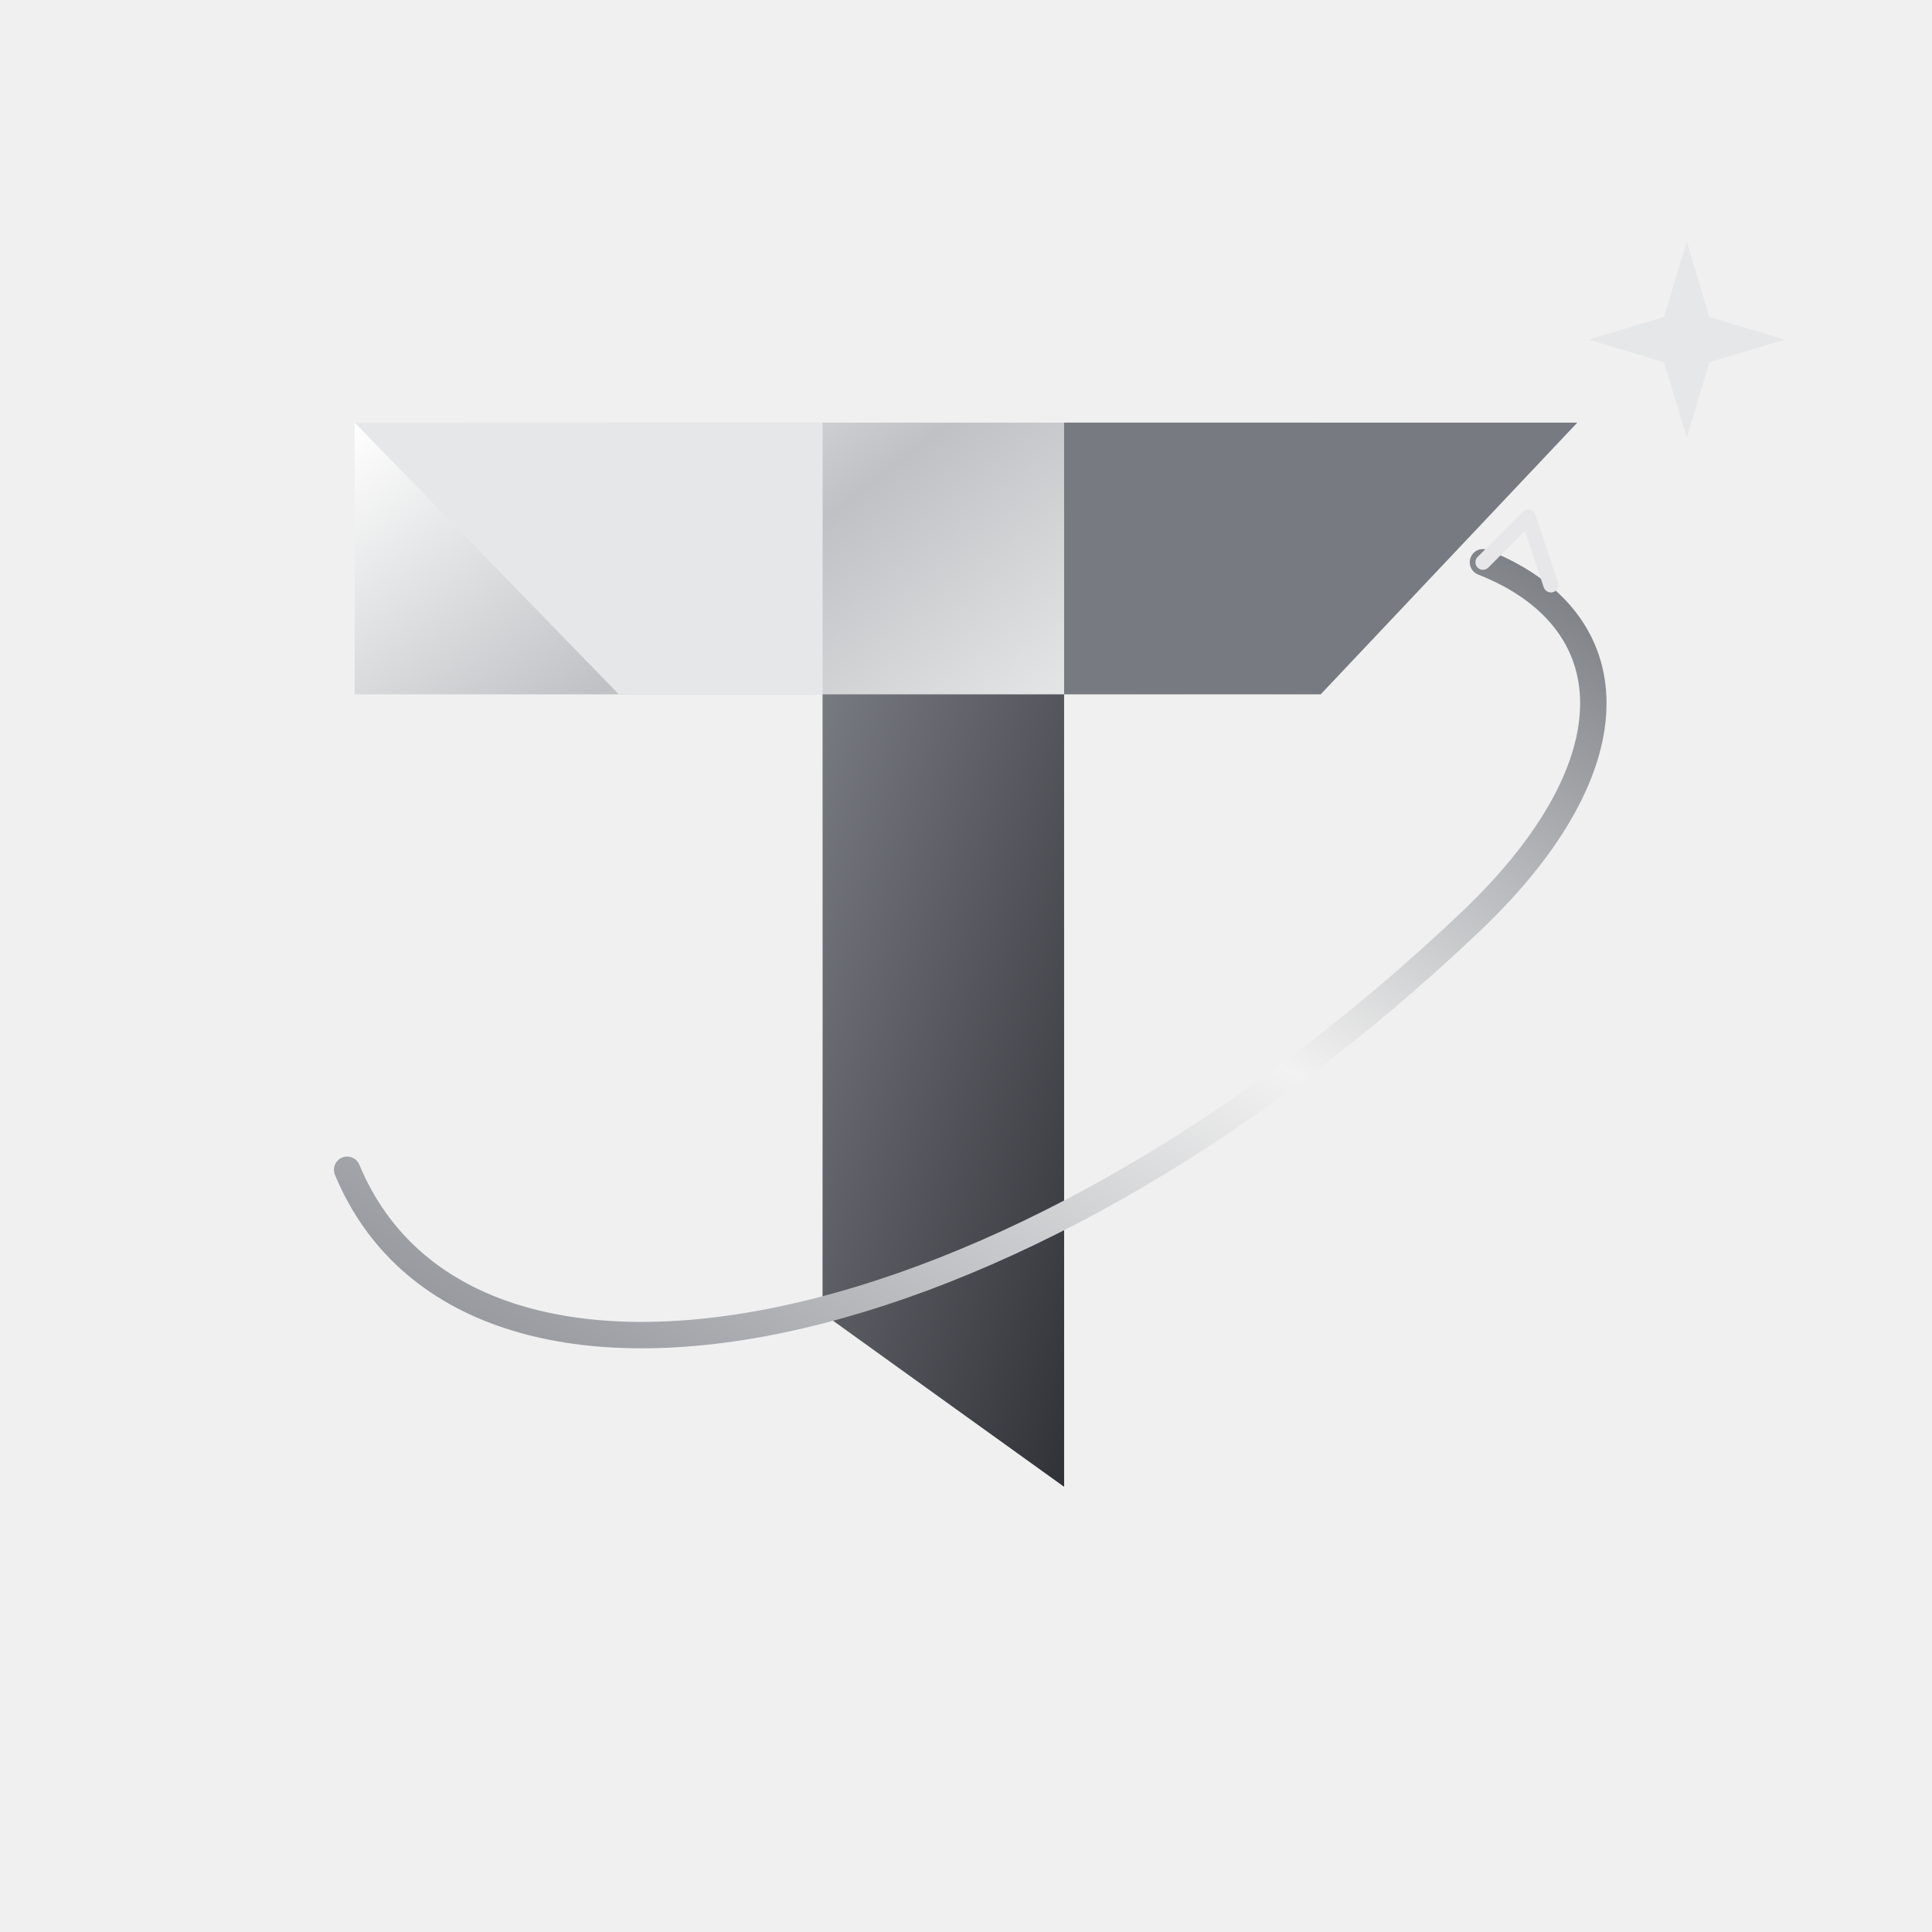
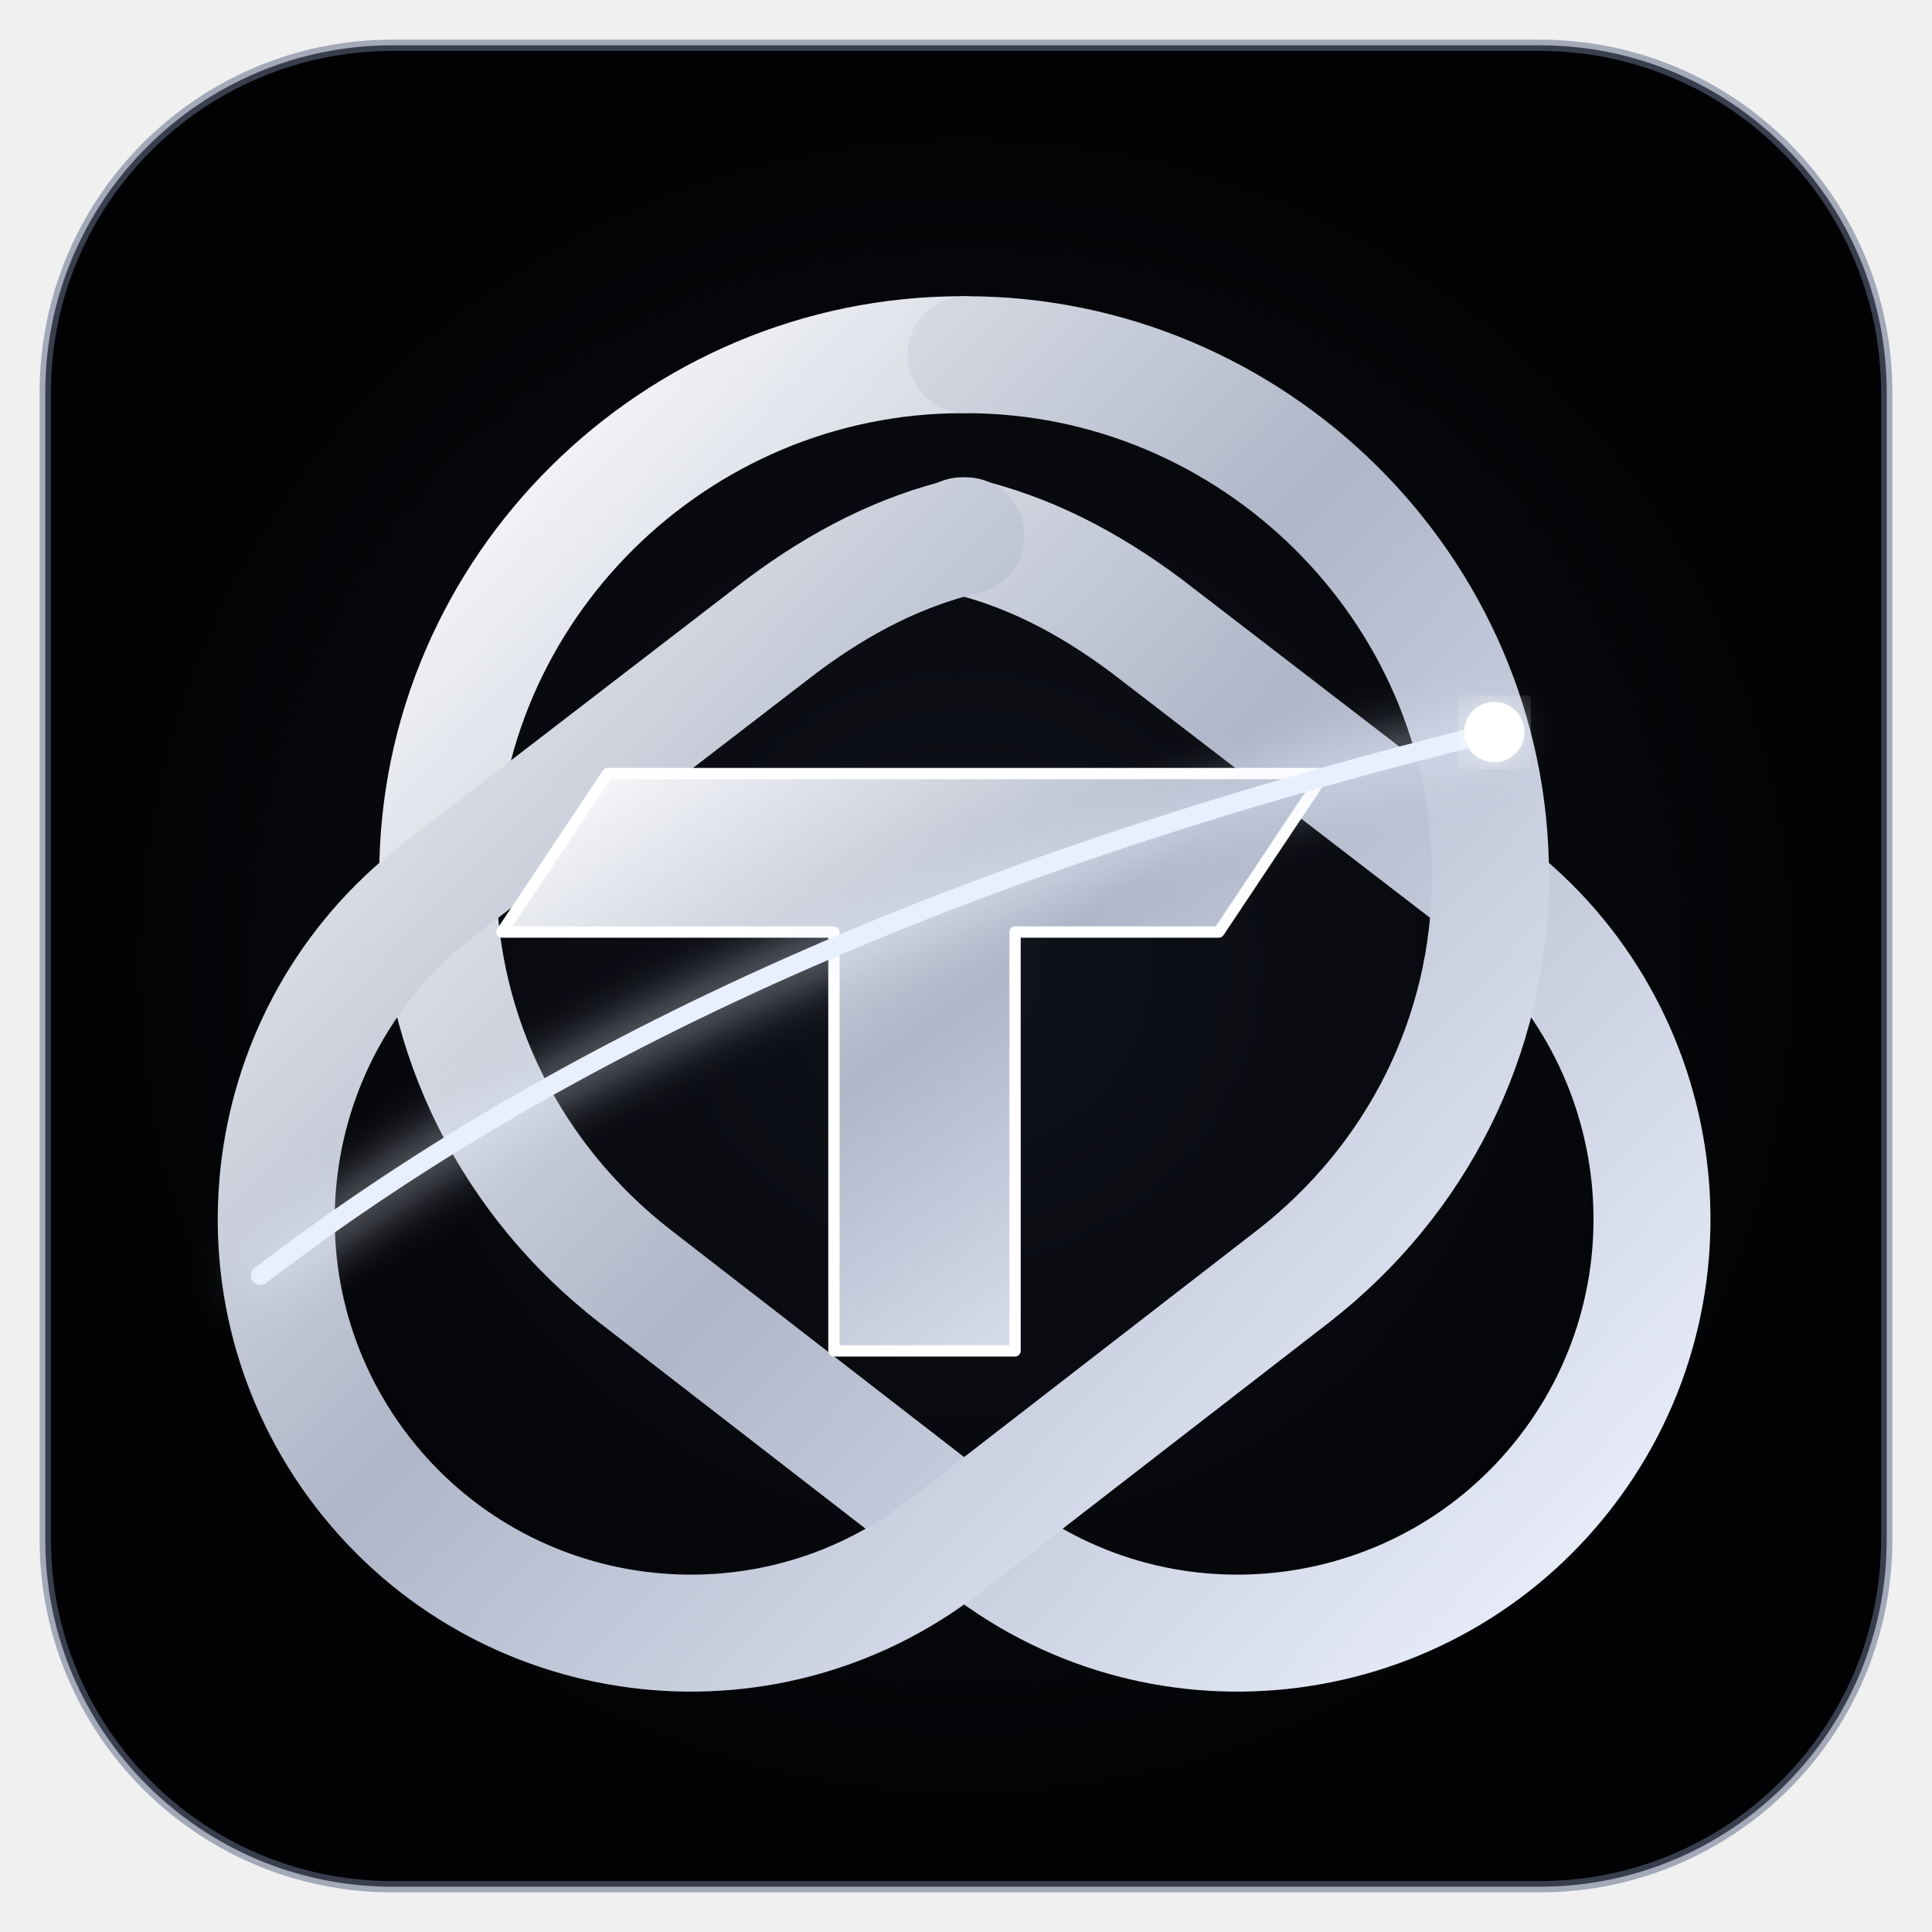
<svg xmlns="http://www.w3.org/2000/svg" viewBox="0 0 512 512">
  <defs>
-     <linearGradient id="silver" x1="0" y1="0" x2="0.9" y2="1">
-       <stop stop-color="#fff" />
-       <stop offset=".24" stop-color="#bfc1c4" />
-       <stop offset=".5" stop-color="#f3f3f3" />
-       <stop offset=".76" stop-color="#85888d" />
-       <stop offset="1" stop-color="#d9dadd" />
+     <linearGradient id="chrome" x1="0" y1="0" x2="1" y2="1">
+       <stop offset="0" stop-color="#fff" />
+       <stop offset=".48" stop-color="#aeb6c8" />
+       <stop offset="1" stop-color="#eef2ff" />
    </linearGradient>
-     <linearGradient id="side" x1="0" y1="0" x2="1" y2="1">
-       <stop stop-color="#777a80" />
-       <stop offset="1" stop-color="#303238" />
-     </linearGradient>
-     <linearGradient id="ring" x1="0" y1="1" x2="1" y2="0">
-       <stop stop-color="#8d9096" />
-       <stop offset=".55" stop-color="#f2f2f2" />
-       <stop offset="1" stop-color="#777a80" />
-     </linearGradient>
+     <radialGradient id="bg">
+       <stop stop-color="#10131b" />
+       <stop offset="1" stop-color="#020204" />
+     </radialGradient>
+     <filter id="glow">
+       <feGaussianBlur stdDeviation="7" result="b" />
+       <feMerge>
+         <feMergeNode in="b" />
+         <feMergeNode in="SourceGraphic" />
+       </feMerge>
+     </filter>
  </defs>
-   <path d="M94 112H418L350 184H282V394L218 348V184H94Z" fill="url(#silver)" />
-   <path d="M94 112L164 184H218V112Z" fill="#e6e7e9" />
-   <path d="M418 112L350 184H282V112Z" fill="#777a80" />
-   <path d="M218 184L282 184V394L218 348Z" fill="url(#side)" />
-   <path d="M92 310C124 387 267 361 390 244C434 202 431 164 393 149" fill="none" stroke="url(#ring)" stroke-width="7" stroke-linecap="round" />
-   <path d="M393 149L405 137L411 155" fill="none" stroke="#e7e7e9" stroke-width="4" stroke-linecap="round" stroke-linejoin="round" />
-   <path d="M447 64L453 84L473 90L453 96L447 116L441 96L421 90L441 84Z" fill="#e6e7e9" />
+   <rect x="12" y="12" width="488" height="488" rx="92" fill="url(#bg)" stroke="#64708a" stroke-opacity=".55" stroke-width="3" />
+   <g fill="none" stroke="url(#chrome)" stroke-width="31" stroke-linecap="round" stroke-linejoin="round">
+     <path d="M255 94c-76 0-139 62-139 138 0 43 20 81 52 106l93 72c48 37 117 28 154-20 37-48 28-117-20-154l-91-70c-16-12-32-20-49-24" />
+     <path d="M256 94c76 0 139 62 139 138 0 43-20 81-52 106l-93 72c-48 37-117 28-154-20-37-48-28-117 20-154l91-70c16-12 32-20 49-24" />
+   </g>
+   <path d="M161 205h190l-28 42h-54v111h-48V247h-88z" fill="url(#chrome)" stroke="#fff" stroke-width="3" stroke-linejoin="round" />
+   <path d="M69 338c85-65 193-111 327-144" fill="none" stroke="#e8f0ff" stroke-width="5" stroke-linecap="round" filter="url(#glow)" />
+   <circle cx="396" cy="194" r="8" fill="#fff" filter="url(#glow)" />
</svg>
